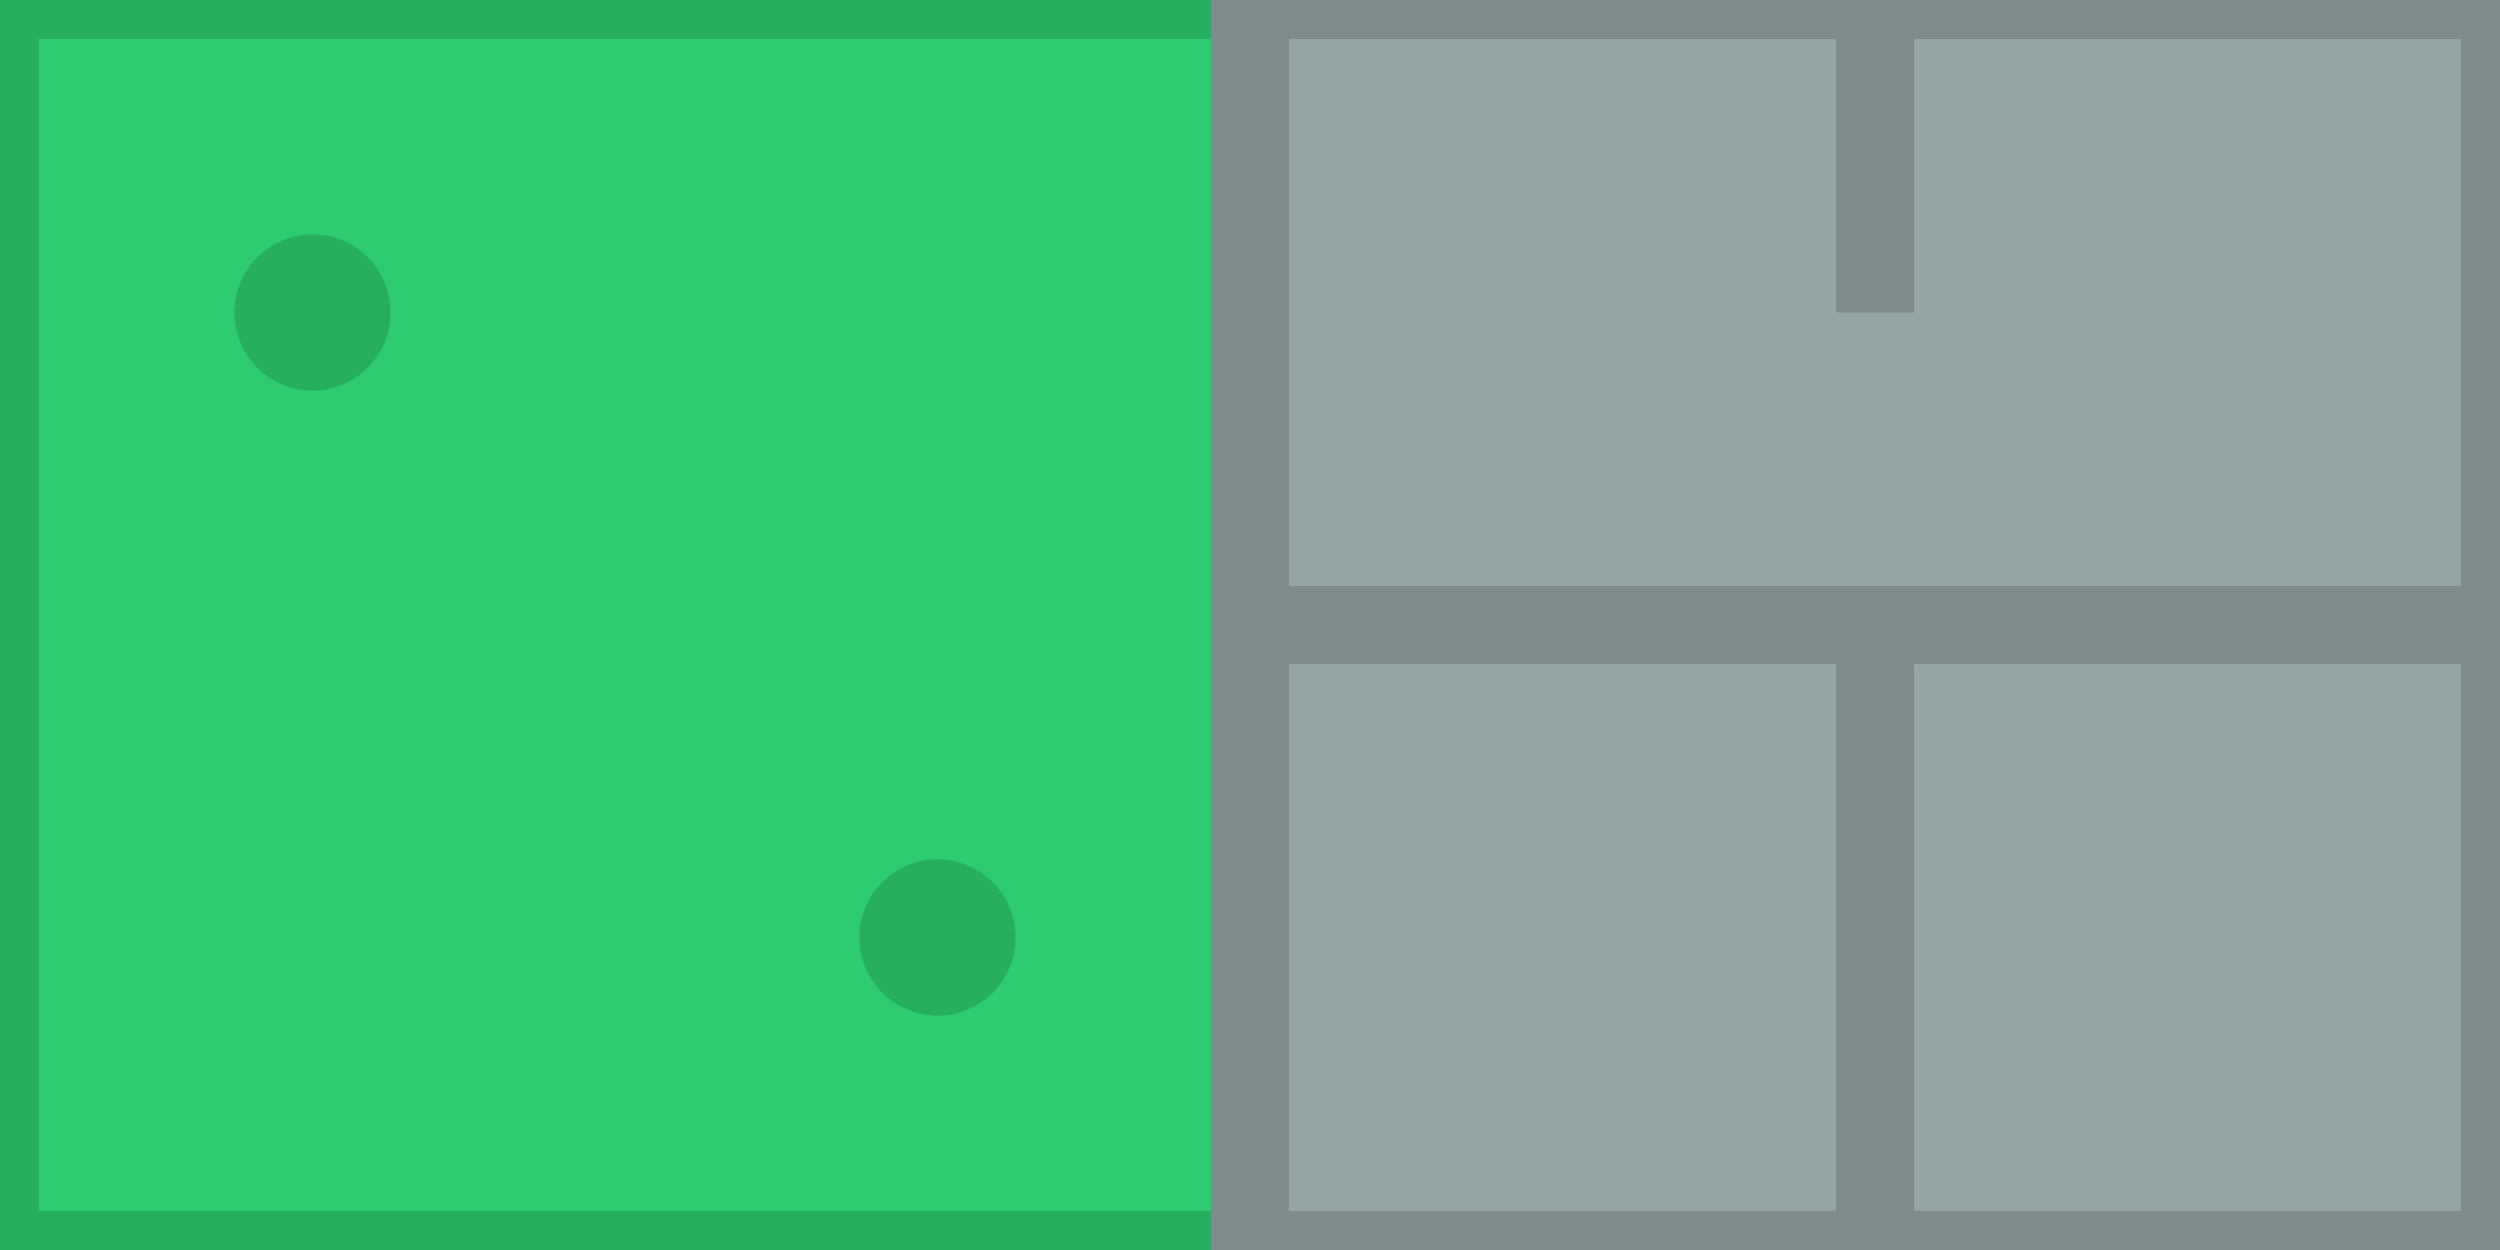
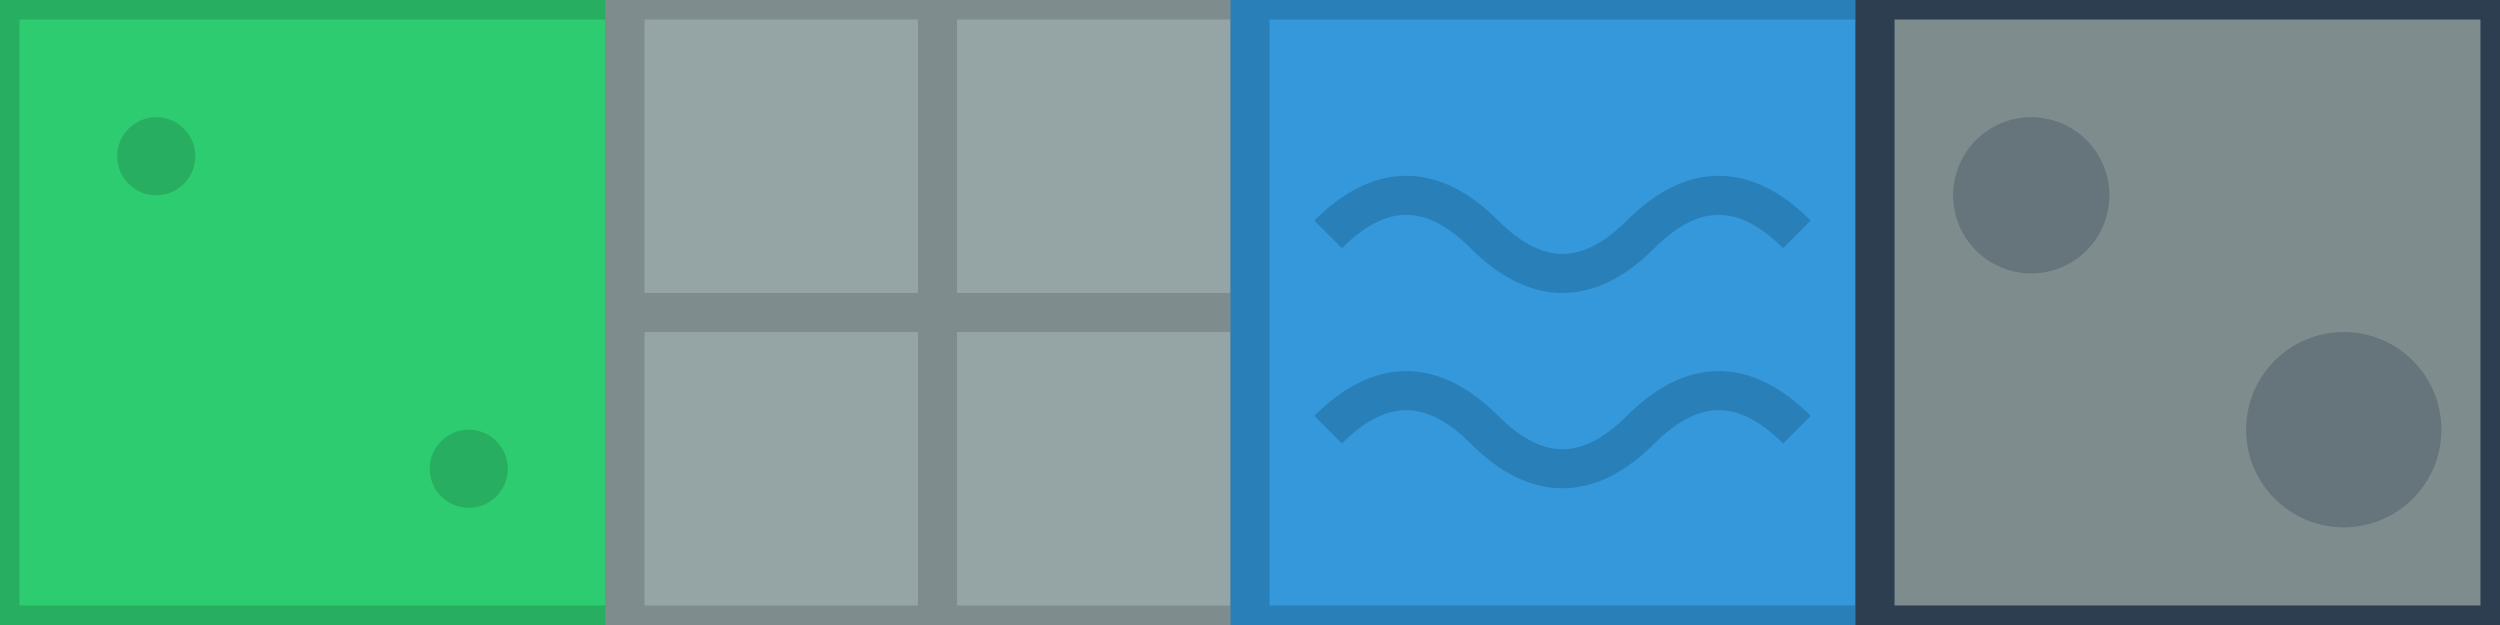
- <svg xmlns="http://www.w3.org/2000/svg" width="64" height="32">
+ <svg xmlns="http://www.w3.org/2000/svg" width="128" height="32">
  <rect x="0" y="0" width="32" height="32" fill="#2ecc71" stroke="#27ae60" stroke-width="2" />
  <circle cx="8" cy="8" r="2" fill="#27ae60" />
  <circle cx="24" cy="24" r="2" fill="#27ae60" />
  <rect x="32" y="0" width="32" height="32" fill="#95a5a6" stroke="#7f8c8d" stroke-width="2" />
  <line x1="32" y1="16" x2="64" y2="16" stroke="#7f8c8d" stroke-width="2" />
  <line x1="48" y1="16" x2="48" y2="32" stroke="#7f8c8d" stroke-width="2" />
-   <line x1="48" y1="0" x2="48" y2="8" stroke="#7f8c8d" stroke-width="2" />
+   <line x1="48" y1="0" x2="48" y2="16" stroke="#7f8c8d" stroke-width="2" />
+   <rect x="64" y="0" width="32" height="32" fill="#3498db" stroke="#2980b9" stroke-width="2" />
+   <path d="M 68 12 Q 72 8 76 12 Q 80 16 84 12 Q 88 8 92 12" stroke="#2980b9" fill="none" stroke-width="2" />
+   <path d="M 68 22 Q 72 18 76 22 Q 80 26 84 22 Q 88 18 92 22" stroke="#2980b9" fill="none" stroke-width="2" />
+   <rect x="96" y="0" width="32" height="32" fill="#7f8c8d" stroke="#2c3e50" stroke-width="2" />
+   <circle cx="104" cy="10" r="4" fill="#2c3e50" opacity="0.3" />
+   <circle cx="120" cy="22" r="5" fill="#2c3e50" opacity="0.3" />
</svg>
